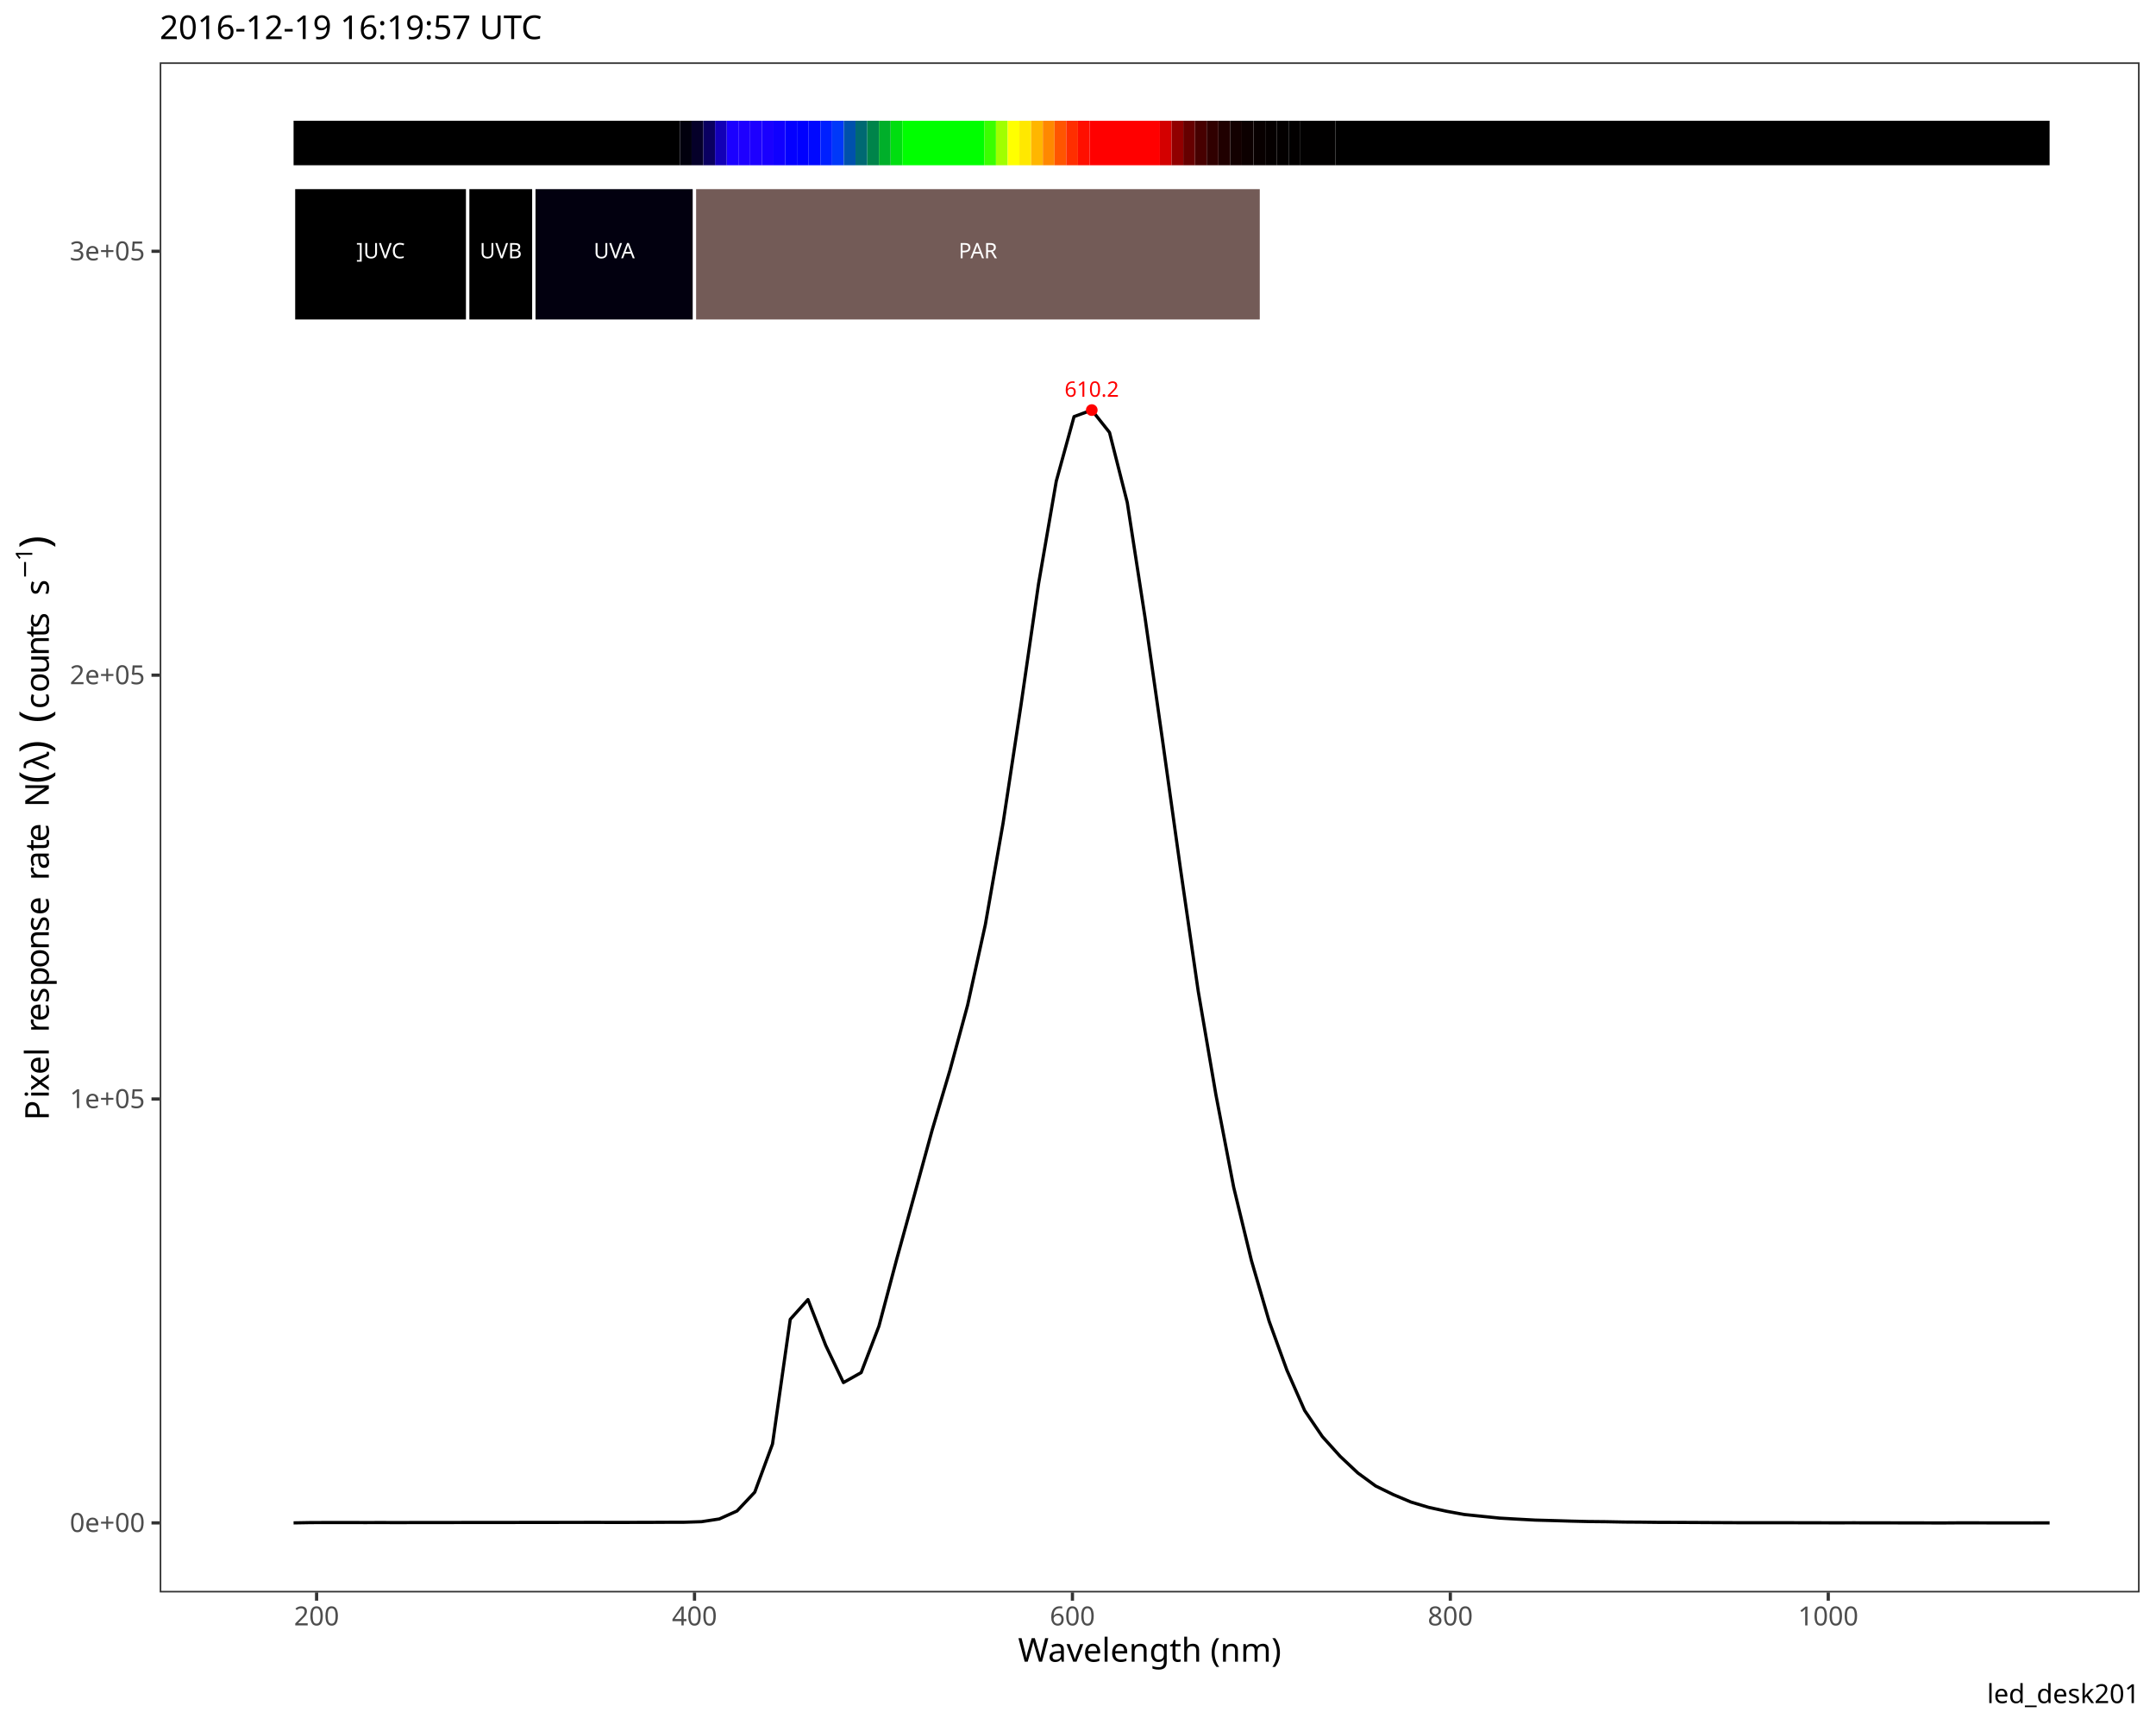
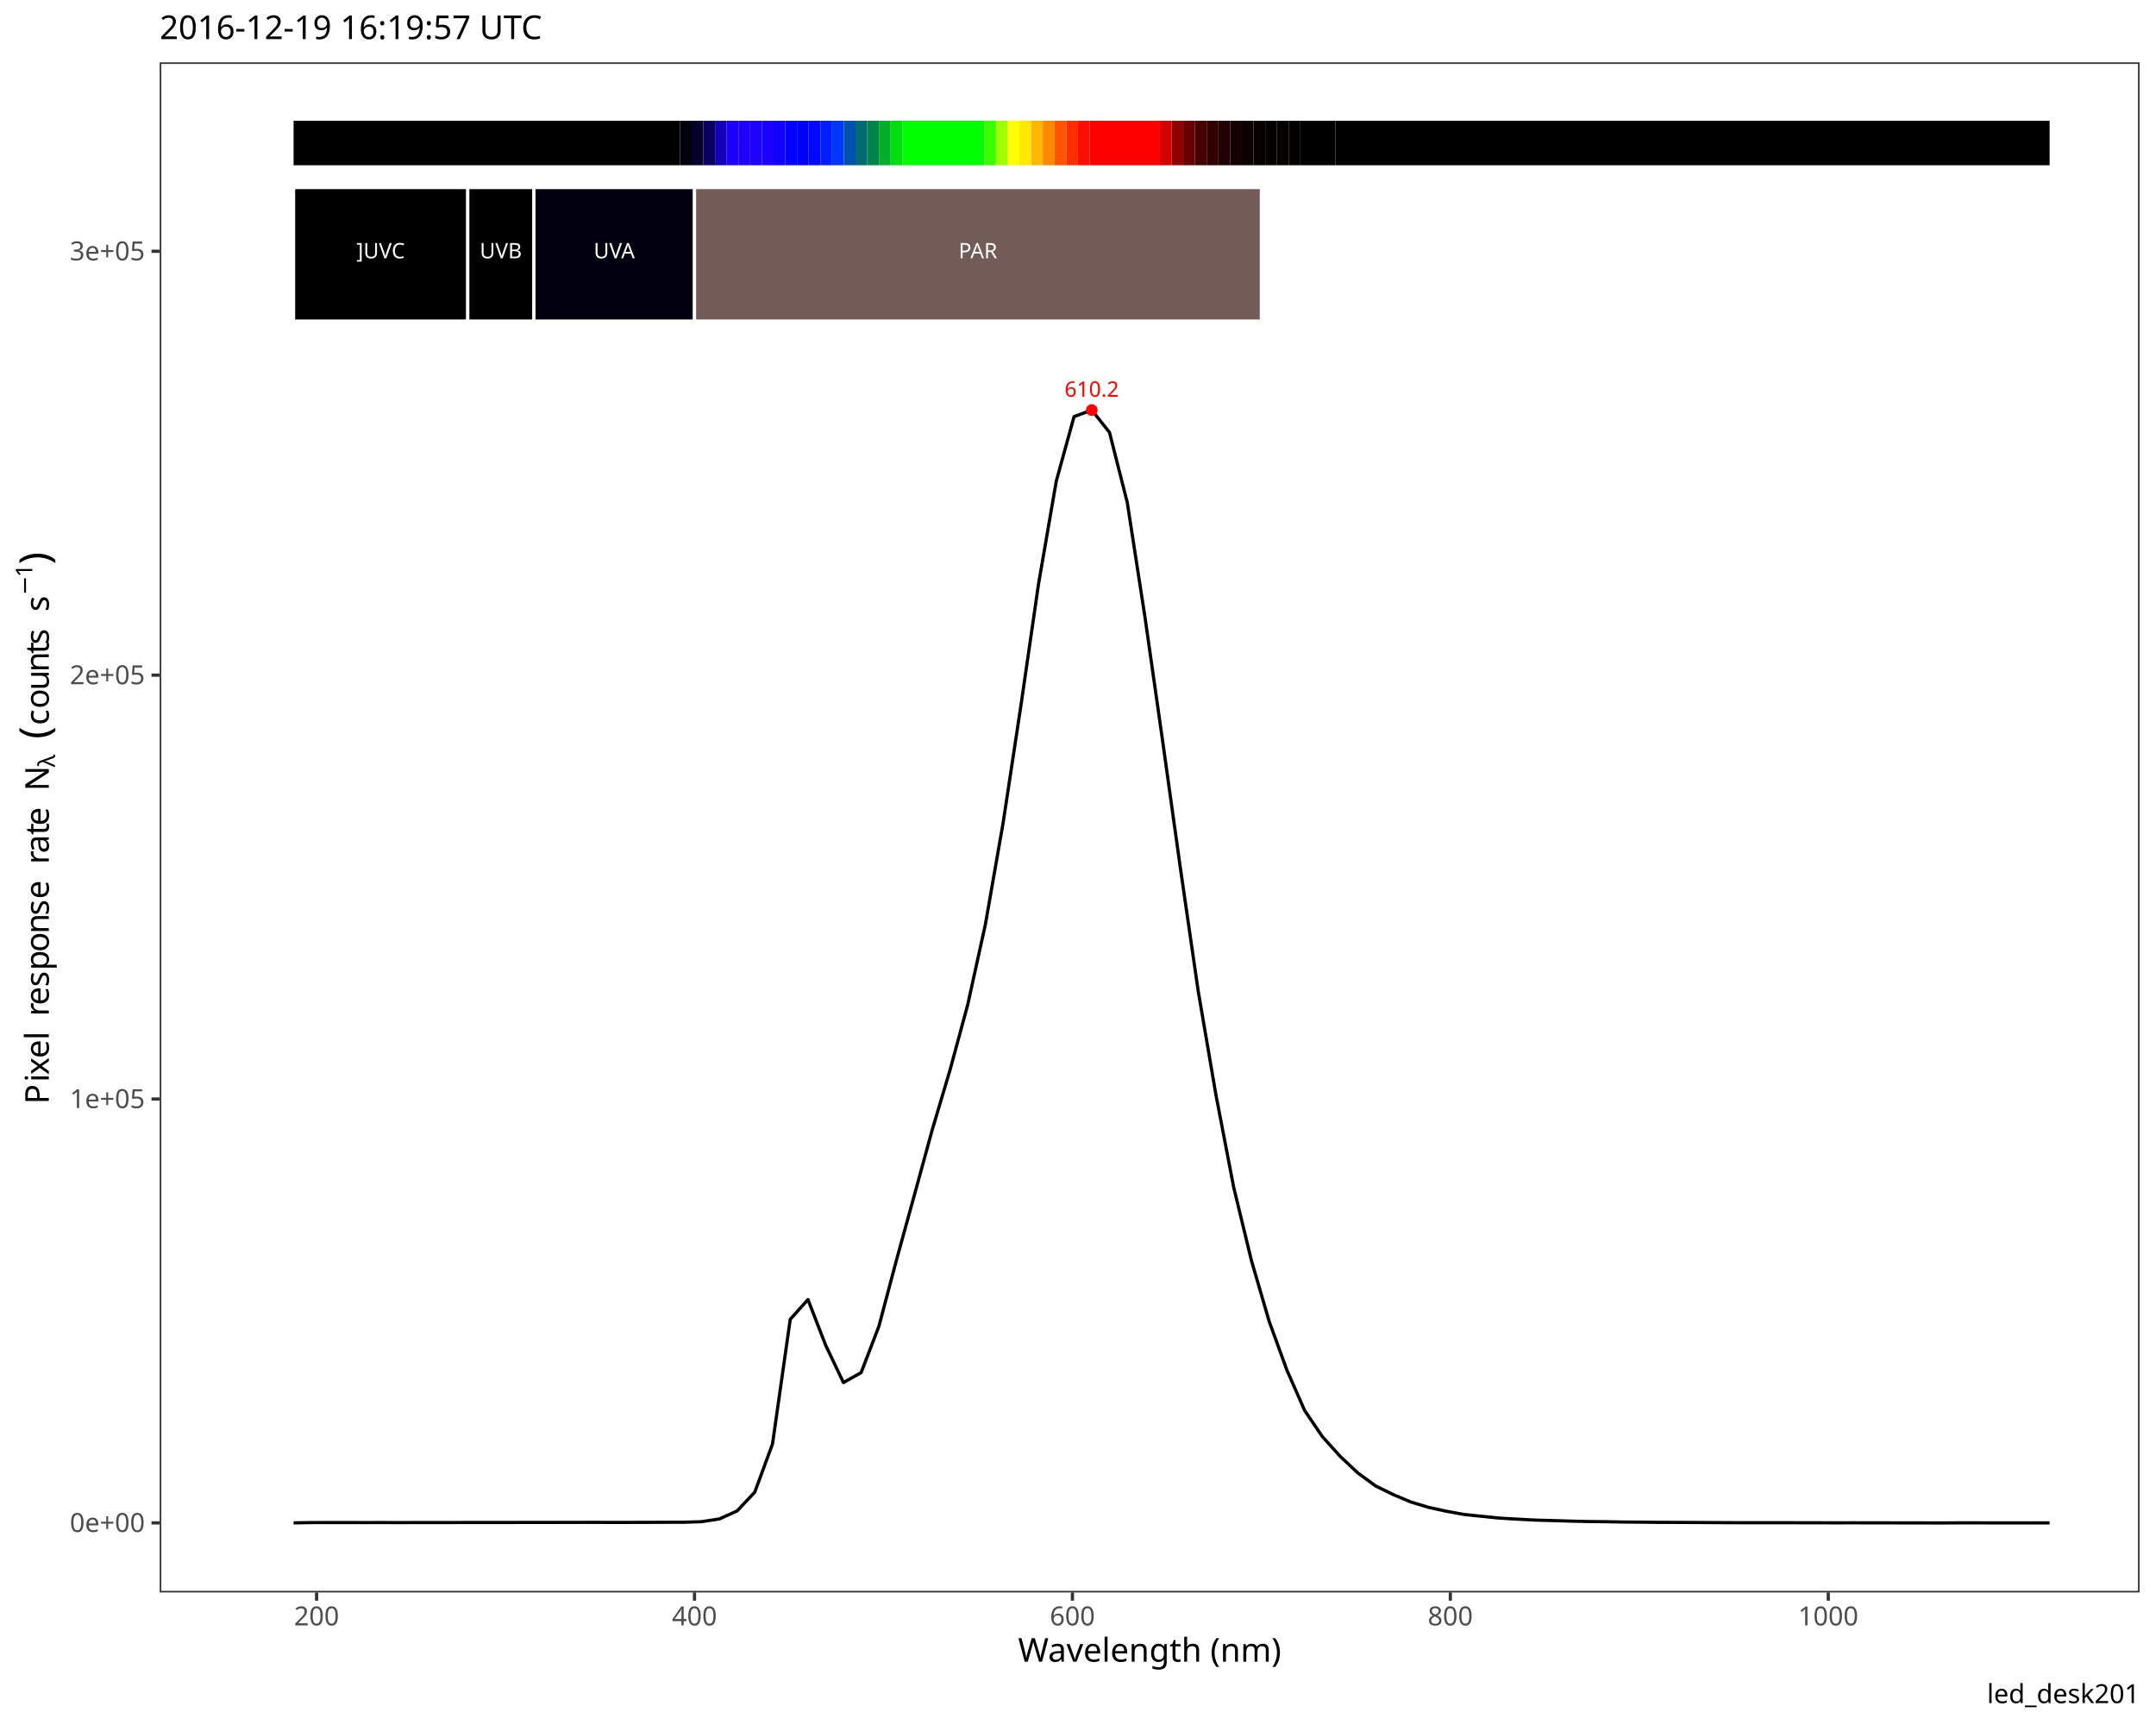
<svg xmlns="http://www.w3.org/2000/svg" class="svglite" data-engine-version="2.0" width="720.00pt" height="576.00pt" viewBox="0 0 720.00 576.00">
  <defs>
    <style type="text/css">
    .svglite line, .svglite polyline, .svglite polygon, .svglite path, .svglite rect, .svglite circle {
      fill: none;
      stroke: #000000;
      stroke-linecap: round;
      stroke-linejoin: round;
      stroke-miterlimit: 10.00;
    }
  </style>
  </defs>
  <rect width="100%" height="100%" style="stroke: none; fill: #FFFFFF;" />
  <defs>
    <clipPath id="cpMC4wMHw3MjAuMDB8MC4wMHw1NzYuMDA=">
      <rect x="0.00" y="0.00" width="720.00" height="576.00" />
    </clipPath>
  </defs>
  <g clip-path="url(#cpMC4wMHw3MjAuMDB8MC4wMHw1NzYuMDA=)">
    <rect x="0.00" y="0.00" width="720.00" height="576.00" style="stroke-width: 1.07; stroke: #FFFFFF; fill: #FFFFFF;" />
  </g>
  <defs>
    <clipPath id="cpNTMuMzN8NzE0LjUyfDIwLjgxfDUzMS43NQ==">
      <rect x="53.33" y="20.81" width="661.19" height="510.94" />
    </clipPath>
  </defs>
  <g clip-path="url(#cpNTMuMzN8NzE0LjUyfDIwLjgxfDUzMS43NQ==)">
    <rect x="53.33" y="20.81" width="661.19" height="510.94" style="stroke-width: 1.07; stroke: none; fill: #FFFFFF;" />
    <polyline points="98.04,508.51 103.97,508.41 109.89,508.40 115.81,508.39 121.74,508.41 127.66,508.40 133.58,508.42 139.51,508.39 145.43,508.39 151.36,508.39 157.28,508.38 163.20,508.38 169.13,508.38 175.05,508.36 180.97,508.36 186.90,508.35 192.82,508.35 198.74,508.34 204.67,508.36 210.59,508.35 216.51,508.34 222.44,508.31 228.36,508.30 234.28,508.11 240.21,507.20 246.13,504.54 252.05,498.26 257.98,482.17 263.90,440.54 269.82,433.94 275.75,449.24 281.67,461.66 287.59,458.32 293.52,442.82 299.44,420.52 305.37,399.01 311.29,377.36 317.21,357.47 323.14,335.62 329.06,308.72 334.98,274.85 340.91,235.78 346.83,194.93 352.75,160.64 358.68,139.11 364.60,136.93 370.52,144.39 376.45,167.77 382.37,206.10 388.29,247.64 394.22,290.08 400.14,330.92 406.06,365.57 411.99,396.43 417.91,420.89 423.83,441.18 429.76,457.51 435.68,470.97 441.60,479.69 447.53,486.27 453.45,491.84 459.38,496.18 465.30,499.07 471.22,501.56 477.15,503.34 483.07,504.63 488.99,505.71 494.92,506.32 500.84,506.92 506.76,507.26 512.69,507.58 518.61,507.74 524.53,507.92 530.46,508.06 536.38,508.12 542.30,508.23 548.23,508.27 554.15,508.34 560.07,508.35 566.00,508.38 571.92,508.41 577.84,508.44 583.77,508.46 589.69,508.46 595.61,508.45 601.54,508.47 607.46,508.48 613.38,508.49 619.31,508.48 625.23,508.50 631.16,508.50 637.08,508.51 643.00,508.52 648.93,508.53 654.85,508.49 660.77,508.50 666.70,508.51 672.62,508.51 678.54,508.52 684.47,508.51 " style="stroke-width: 1.07; stroke-linecap: butt;" />
    <text x="364.60" y="132.47" text-anchor="middle" style="font-size: 7.11px; fill: #FF0000; font-family: sans;" textLength="17.80px" lengthAdjust="spacingAndGlyphs">610.2</text>
    <circle cx="364.60" cy="136.93" r="1.95" style="stroke-width: 0.71; stroke: none; fill: #FF0000;" />
    <rect x="98.04" y="40.32" width="129.01" height="14.86" style="stroke-width: 1.07; stroke: none; stroke-linecap: square; stroke-linejoin: miter; fill: #000000;" />
    <rect x="227.06" y="40.32" width="3.91" height="14.86" style="stroke-width: 1.07; stroke: none; stroke-linecap: square; stroke-linejoin: miter; fill: #01000D;" />
    <rect x="230.97" y="40.32" width="3.91" height="14.86" style="stroke-width: 1.07; stroke: none; stroke-linecap: square; stroke-linejoin: miter; fill: #050029;" />
    <rect x="234.88" y="40.32" width="3.91" height="14.86" style="stroke-width: 1.07; stroke: none; stroke-linecap: square; stroke-linejoin: miter; fill: #0A0060;" />
    <rect x="238.79" y="40.32" width="3.91" height="14.86" style="stroke-width: 1.07; stroke: none; stroke-linecap: square; stroke-linejoin: miter; fill: #1300B7;" />
    <rect x="242.70" y="40.32" width="3.91" height="14.86" style="stroke-width: 1.07; stroke: none; stroke-linecap: square; stroke-linejoin: miter; fill: #1B00FF;" />
    <rect x="246.60" y="40.32" width="3.91" height="14.86" style="stroke-width: 1.07; stroke: none; stroke-linecap: square; stroke-linejoin: miter; fill: #1E00FF;" />
    <rect x="250.51" y="40.32" width="3.91" height="14.86" style="stroke-width: 1.07; stroke: none; stroke-linecap: square; stroke-linejoin: miter; fill: #1D00FF;" />
    <rect x="254.42" y="40.32" width="3.91" height="14.86" style="stroke-width: 1.07; stroke: none; stroke-linecap: square; stroke-linejoin: miter; fill: #1900FF;" />
    <rect x="258.33" y="40.32" width="3.91" height="14.86" style="stroke-width: 1.07; stroke: none; stroke-linecap: square; stroke-linejoin: miter; fill: #1000FF;" />
    <rect x="262.24" y="40.32" width="3.91" height="14.86" style="stroke-width: 1.07; stroke: none; stroke-linecap: square; stroke-linejoin: miter; fill: #0400FF;" />
    <rect x="266.15" y="40.32" width="3.91" height="14.86" style="stroke-width: 1.07; stroke: none; stroke-linecap: square; stroke-linejoin: miter; fill: #0000FF;" />
    <rect x="270.06" y="40.32" width="3.91" height="14.86" style="stroke-width: 1.07; stroke: none; stroke-linecap: square; stroke-linejoin: miter; fill: #0008FF;" />
    <rect x="273.97" y="40.32" width="3.91" height="14.86" style="stroke-width: 1.07; stroke: none; stroke-linecap: square; stroke-linejoin: miter; fill: #001FFF;" />
    <rect x="277.88" y="40.32" width="3.91" height="14.86" style="stroke-width: 1.07; stroke: none; stroke-linecap: square; stroke-linejoin: miter; fill: #0038F9;" />
    <rect x="281.79" y="40.32" width="3.91" height="14.86" style="stroke-width: 1.07; stroke: none; stroke-linecap: square; stroke-linejoin: miter; fill: #0051AC;" />
    <rect x="285.70" y="40.32" width="3.91" height="14.86" style="stroke-width: 1.07; stroke: none; stroke-linecap: square; stroke-linejoin: miter; fill: #006972;" />
    <rect x="289.61" y="40.32" width="3.91" height="14.86" style="stroke-width: 1.07; stroke: none; stroke-linecap: square; stroke-linejoin: miter; fill: #00844A;" />
    <rect x="293.52" y="40.32" width="3.91" height="14.86" style="stroke-width: 1.07; stroke: none; stroke-linecap: square; stroke-linejoin: miter; fill: #00AF2A;" />
    <rect x="297.43" y="40.32" width="3.91" height="14.86" style="stroke-width: 1.07; stroke: none; stroke-linecap: square; stroke-linejoin: miter; fill: #00DE10;" />
    <rect x="301.34" y="40.32" width="27.37" height="14.86" style="stroke-width: 1.07; stroke: none; stroke-linecap: square; stroke-linejoin: miter; fill: #00FF00;" />
    <rect x="328.70" y="40.32" width="3.91" height="14.86" style="stroke-width: 1.07; stroke: none; stroke-linecap: square; stroke-linejoin: miter; fill: #3AFF00;" />
    <rect x="332.61" y="40.32" width="3.91" height="14.86" style="stroke-width: 1.07; stroke: none; stroke-linecap: square; stroke-linejoin: miter; fill: #A0FF00;" />
    <rect x="336.52" y="40.32" width="3.91" height="14.86" style="stroke-width: 1.07; stroke: none; stroke-linecap: square; stroke-linejoin: miter; fill: #FFFF00;" />
    <rect x="340.43" y="40.32" width="3.91" height="14.86" style="stroke-width: 1.07; stroke: none; stroke-linecap: square; stroke-linejoin: miter; fill: #FFE800;" />
    <rect x="344.34" y="40.32" width="3.91" height="14.86" style="stroke-width: 1.07; stroke: none; stroke-linecap: square; stroke-linejoin: miter; fill: #FFB600;" />
    <rect x="348.25" y="40.32" width="3.91" height="14.86" style="stroke-width: 1.07; stroke: none; stroke-linecap: square; stroke-linejoin: miter; fill: #FF8800;" />
    <rect x="352.16" y="40.32" width="3.91" height="14.86" style="stroke-width: 1.07; stroke: none; stroke-linecap: square; stroke-linejoin: miter; fill: #FF5500;" />
    <rect x="356.07" y="40.32" width="3.91" height="14.86" style="stroke-width: 1.07; stroke: none; stroke-linecap: square; stroke-linejoin: miter; fill: #FF2E00;" />
    <rect x="359.98" y="40.32" width="3.91" height="14.86" style="stroke-width: 1.07; stroke: none; stroke-linecap: square; stroke-linejoin: miter; fill: #FF0F00;" />
    <rect x="363.89" y="40.32" width="23.46" height="14.86" style="stroke-width: 1.07; stroke: none; stroke-linecap: square; stroke-linejoin: miter; fill: #FF0000;" />
    <rect x="387.35" y="40.32" width="3.91" height="14.86" style="stroke-width: 1.07; stroke: none; stroke-linecap: square; stroke-linejoin: miter; fill: #D40000;" />
    <rect x="391.26" y="40.32" width="3.91" height="14.86" style="stroke-width: 1.07; stroke: none; stroke-linecap: square; stroke-linejoin: miter; fill: #910000;" />
    <rect x="395.16" y="40.32" width="3.91" height="14.86" style="stroke-width: 1.07; stroke: none; stroke-linecap: square; stroke-linejoin: miter; fill: #660000;" />
    <rect x="399.07" y="40.32" width="3.91" height="14.86" style="stroke-width: 1.07; stroke: none; stroke-linecap: square; stroke-linejoin: miter; fill: #470000;" />
    <rect x="402.98" y="40.32" width="3.91" height="14.86" style="stroke-width: 1.07; stroke: none; stroke-linecap: square; stroke-linejoin: miter; fill: #300000;" />
    <rect x="406.89" y="40.32" width="3.91" height="14.86" style="stroke-width: 1.07; stroke: none; stroke-linecap: square; stroke-linejoin: miter; fill: #200000;" />
    <rect x="410.80" y="40.32" width="3.91" height="14.86" style="stroke-width: 1.07; stroke: none; stroke-linecap: square; stroke-linejoin: miter; fill: #130000;" />
    <rect x="414.71" y="40.32" width="3.91" height="14.86" style="stroke-width: 1.07; stroke: none; stroke-linecap: square; stroke-linejoin: miter; fill: #0C0000;" />
    <rect x="418.62" y="40.32" width="3.91" height="14.86" style="stroke-width: 1.07; stroke: none; stroke-linecap: square; stroke-linejoin: miter; fill: #080000;" />
    <rect x="422.53" y="40.32" width="3.91" height="14.86" style="stroke-width: 1.07; stroke: none; stroke-linecap: square; stroke-linejoin: miter; fill: #050000;" />
    <rect x="426.44" y="40.32" width="3.91" height="14.86" style="stroke-width: 1.07; stroke: none; stroke-linecap: square; stroke-linejoin: miter; fill: #030000;" />
    <rect x="430.35" y="40.32" width="3.91" height="14.86" style="stroke-width: 1.07; stroke: none; stroke-linecap: square; stroke-linejoin: miter; fill: #020000;" />
    <rect x="434.26" y="40.32" width="11.73" height="14.86" style="stroke-width: 1.07; stroke: none; stroke-linecap: square; stroke-linejoin: miter; fill: #010000;" />
    <rect x="445.99" y="40.32" width="238.48" height="14.86" style="stroke-width: 1.07; stroke: none; stroke-linecap: square; stroke-linejoin: miter; fill: #000000;" />
    <rect x="98.04" y="62.62" width="58.17" height="44.59" style="stroke-width: 1.07; stroke: #FFFFFF; stroke-linecap: square; stroke-linejoin: miter; fill: #000000;" />
    <rect x="156.21" y="62.62" width="22.09" height="44.59" style="stroke-width: 1.07; stroke: #FFFFFF; stroke-linecap: square; stroke-linejoin: miter; fill: #000000;" />
    <rect x="178.30" y="62.62" width="53.64" height="44.59" style="stroke-width: 1.07; stroke: #FFFFFF; stroke-linecap: square; stroke-linejoin: miter; fill: #02000F;" />
    <rect x="231.93" y="62.62" width="189.31" height="44.59" style="stroke-width: 1.07; stroke: #FFFFFF; stroke-linecap: square; stroke-linejoin: miter; fill: #735B57;" />
    <text x="127.13" y="86.24" text-anchor="middle" style="font-size: 7.11px; fill: #FFFFFF; font-family: sans;" textLength="17.00px" lengthAdjust="spacingAndGlyphs">]UVC</text>
    <text x="167.25" y="86.24" text-anchor="middle" style="font-size: 7.11px; fill: #FFFFFF; font-family: sans;" textLength="14.63px" lengthAdjust="spacingAndGlyphs">UVB</text>
    <text x="205.12" y="86.24" text-anchor="middle" style="font-size: 7.11px; fill: #FFFFFF; font-family: sans;" textLength="14.63px" lengthAdjust="spacingAndGlyphs">UVA</text>
    <text x="326.59" y="86.24" text-anchor="middle" style="font-size: 7.11px; fill: #FFFFFF; font-family: sans;" textLength="14.63px" lengthAdjust="spacingAndGlyphs">PAR</text>
    <rect x="53.33" y="20.81" width="661.19" height="510.94" style="stroke-width: 1.07; stroke: #333333;" />
  </g>
  <g clip-path="url(#cpMC4wMHw3MjAuMDB8MC4wMHw1NzYuMDA=)">
    <text x="48.40" y="511.54" text-anchor="end" style="font-size: 8.80px; fill: #4D4D4D; font-family: sans;" textLength="24.72px" lengthAdjust="spacingAndGlyphs">0e+00</text>
    <text x="48.40" y="370.00" text-anchor="end" style="font-size: 8.80px; fill: #4D4D4D; font-family: sans;" textLength="24.72px" lengthAdjust="spacingAndGlyphs">1e+05</text>
    <text x="48.40" y="228.47" text-anchor="end" style="font-size: 8.80px; fill: #4D4D4D; font-family: sans;" textLength="24.72px" lengthAdjust="spacingAndGlyphs">2e+05</text>
    <text x="48.40" y="86.93" text-anchor="end" style="font-size: 8.80px; fill: #4D4D4D; font-family: sans;" textLength="24.72px" lengthAdjust="spacingAndGlyphs">3e+05</text>
    <polyline points="50.59,508.51 53.33,508.51 " style="stroke-width: 1.07; stroke: #333333; stroke-linecap: butt;" />
    <polyline points="50.59,366.97 53.33,366.97 " style="stroke-width: 1.07; stroke: #333333; stroke-linecap: butt;" />
    <polyline points="50.59,225.44 53.33,225.44 " style="stroke-width: 1.07; stroke: #333333; stroke-linecap: butt;" />
    <polyline points="50.59,83.91 53.33,83.91 " style="stroke-width: 1.07; stroke: #333333; stroke-linecap: butt;" />
    <polyline points="105.73,534.49 105.73,531.75 " style="stroke-width: 1.07; stroke: #333333; stroke-linecap: butt;" />
    <polyline points="231.93,534.49 231.93,531.75 " style="stroke-width: 1.07; stroke: #333333; stroke-linecap: butt;" />
    <polyline points="358.14,534.49 358.14,531.75 " style="stroke-width: 1.07; stroke: #333333; stroke-linecap: butt;" />
    <polyline points="484.34,534.49 484.34,531.75 " style="stroke-width: 1.07; stroke: #333333; stroke-linecap: butt;" />
    <polyline points="610.55,534.49 610.55,531.75 " style="stroke-width: 1.07; stroke: #333333; stroke-linecap: butt;" />
    <text x="105.73" y="542.74" text-anchor="middle" style="font-size: 8.80px; fill: #4D4D4D; font-family: sans;" textLength="14.68px" lengthAdjust="spacingAndGlyphs">200</text>
    <text x="231.93" y="542.74" text-anchor="middle" style="font-size: 8.80px; fill: #4D4D4D; font-family: sans;" textLength="14.68px" lengthAdjust="spacingAndGlyphs">400</text>
    <text x="358.14" y="542.74" text-anchor="middle" style="font-size: 8.80px; fill: #4D4D4D; font-family: sans;" textLength="14.68px" lengthAdjust="spacingAndGlyphs">600</text>
    <text x="484.34" y="542.74" text-anchor="middle" style="font-size: 8.80px; fill: #4D4D4D; font-family: sans;" textLength="14.68px" lengthAdjust="spacingAndGlyphs">800</text>
    <text x="610.55" y="542.74" text-anchor="middle" style="font-size: 8.80px; fill: #4D4D4D; font-family: sans;" textLength="19.58px" lengthAdjust="spacingAndGlyphs">1000</text>
    <text x="383.93" y="554.87" text-anchor="middle" style="font-size: 11.00px; font-family: sans;" textLength="83.76px" lengthAdjust="spacingAndGlyphs">Wavelength (nm)</text>
-     <text transform="translate(16.30,374.09) rotate(-90)" style="font-size: 11.00px; font-family: sans;" textLength="7.34px" lengthAdjust="spacingAndGlyphs">P</text>
-     <text transform="translate(16.30,366.75) rotate(-90)" style="font-size: 11.00px; font-family: sans;" textLength="2.44px" lengthAdjust="spacingAndGlyphs">i</text>
-     <text transform="translate(16.30,364.31) rotate(-90)" style="font-size: 11.00px; font-family: sans;" textLength="5.50px" lengthAdjust="spacingAndGlyphs">x</text>
-     <text transform="translate(16.30,358.81) rotate(-90)" style="font-size: 11.00px; font-family: sans;" textLength="6.12px" lengthAdjust="spacingAndGlyphs">e</text>
-     <text transform="translate(16.30,352.69) rotate(-90)" style="font-size: 11.00px; font-family: sans;" textLength="2.44px" lengthAdjust="spacingAndGlyphs">l</text>
-     <text transform="translate(16.30,350.25) rotate(-90)" style="font-size: 11.00px; font-family: sans;" textLength="2.75px" lengthAdjust="spacingAndGlyphs"> </text>
-     <text transform="translate(16.30,347.50) rotate(-90)" style="font-size: 11.00px; font-family: sans;" textLength="2.75px" lengthAdjust="spacingAndGlyphs"> </text>
-     <text transform="translate(16.30,344.74) rotate(-90)" style="font-size: 11.00px; font-family: sans;" textLength="3.66px" lengthAdjust="spacingAndGlyphs">r</text>
-     <text transform="translate(16.30,341.08) rotate(-90)" style="font-size: 11.00px; font-family: sans;" textLength="6.12px" lengthAdjust="spacingAndGlyphs">e</text>
-     <text transform="translate(16.30,334.96) rotate(-90)" style="font-size: 11.00px; font-family: sans;" textLength="5.50px" lengthAdjust="spacingAndGlyphs">s</text>
-     <text transform="translate(16.30,329.46) rotate(-90)" style="font-size: 11.00px; font-family: sans;" textLength="6.12px" lengthAdjust="spacingAndGlyphs">p</text>
-     <text transform="translate(16.30,323.34) rotate(-90)" style="font-size: 11.00px; font-family: sans;" textLength="6.12px" lengthAdjust="spacingAndGlyphs">o</text>
-     <text transform="translate(16.30,317.22) rotate(-90)" style="font-size: 11.00px; font-family: sans;" textLength="6.12px" lengthAdjust="spacingAndGlyphs">n</text>
-     <text transform="translate(16.30,311.10) rotate(-90)" style="font-size: 11.00px; font-family: sans;" textLength="5.50px" lengthAdjust="spacingAndGlyphs">s</text>
-     <text transform="translate(16.30,305.60) rotate(-90)" style="font-size: 11.00px; font-family: sans;" textLength="6.12px" lengthAdjust="spacingAndGlyphs">e</text>
-     <text transform="translate(16.30,299.48) rotate(-90)" style="font-size: 11.00px; font-family: sans;" textLength="2.75px" lengthAdjust="spacingAndGlyphs"> </text>
-     <text transform="translate(16.30,296.73) rotate(-90)" style="font-size: 11.00px; font-family: sans;" textLength="2.75px" lengthAdjust="spacingAndGlyphs"> </text>
-     <text transform="translate(16.30,293.98) rotate(-90)" style="font-size: 11.00px; font-family: sans;" textLength="3.66px" lengthAdjust="spacingAndGlyphs">r</text>
-     <text transform="translate(16.30,290.31) rotate(-90)" style="font-size: 11.00px; font-family: sans;" textLength="6.12px" lengthAdjust="spacingAndGlyphs">a</text>
-     <text transform="translate(16.30,284.19) rotate(-90)" style="font-size: 11.00px; font-family: sans;" textLength="3.06px" lengthAdjust="spacingAndGlyphs">t</text>
-     <text transform="translate(16.30,281.14) rotate(-90)" style="font-size: 11.00px; font-family: sans;" textLength="6.12px" lengthAdjust="spacingAndGlyphs">e</text>
-     <text transform="translate(16.30,275.02) rotate(-90)" style="font-size: 11.00px; font-family: sans;" textLength="2.75px" lengthAdjust="spacingAndGlyphs"> </text>
-     <text transform="translate(16.30,272.27) rotate(-90)" style="font-size: 11.00px; font-family: sans;" textLength="2.75px" lengthAdjust="spacingAndGlyphs"> </text>
-     <text transform="translate(16.30,269.52) rotate(-90)" style="font-size: 11.00px; font-family: sans;" textLength="7.95px" lengthAdjust="spacingAndGlyphs">N</text>
-     <text transform="translate(16.30,261.57) rotate(-90)" style="font-size: 13.75px; font-family: sans;" textLength="4.58px" lengthAdjust="spacingAndGlyphs">(</text>
-     <text transform="translate(16.30,256.99) rotate(-90)" style="font-size: 11.00px; font-family: sans;" textLength="5.60px" lengthAdjust="spacingAndGlyphs">λ</text>
-     <text transform="translate(16.30,251.39) rotate(-90)" style="font-size: 13.75px; font-family: sans;" textLength="4.57px" lengthAdjust="spacingAndGlyphs">)</text>
-     <text transform="translate(16.30,246.82) rotate(-90)" style="font-size: 11.00px; font-family: sans;" textLength="2.75px" lengthAdjust="spacingAndGlyphs"> </text>
-     <text transform="translate(16.30,244.06) rotate(-90)" style="font-size: 11.00px; font-family: sans;" textLength="2.75px" lengthAdjust="spacingAndGlyphs"> </text>
-     <text transform="translate(16.30,241.31) rotate(-90)" style="font-size: 13.75px; font-family: sans;" textLength="4.58px" lengthAdjust="spacingAndGlyphs">(</text>
-     <text transform="translate(16.30,236.73) rotate(-90)" style="font-size: 11.00px; font-family: sans;" textLength="5.50px" lengthAdjust="spacingAndGlyphs">c</text>
-     <text transform="translate(16.30,231.23) rotate(-90)" style="font-size: 11.00px; font-family: sans;" textLength="6.12px" lengthAdjust="spacingAndGlyphs">o</text>
-     <text transform="translate(16.30,225.11) rotate(-90)" style="font-size: 11.00px; font-family: sans;" textLength="6.12px" lengthAdjust="spacingAndGlyphs">u</text>
-     <text transform="translate(16.30,218.99) rotate(-90)" style="font-size: 11.00px; font-family: sans;" textLength="6.12px" lengthAdjust="spacingAndGlyphs">n</text>
-     <text transform="translate(16.30,212.87) rotate(-90)" style="font-size: 11.00px; font-family: sans;" textLength="3.06px" lengthAdjust="spacingAndGlyphs">t</text>
-     <text transform="translate(16.30,209.82) rotate(-90)" style="font-size: 11.00px; font-family: sans;" textLength="5.50px" lengthAdjust="spacingAndGlyphs">s</text>
-     <text transform="translate(16.30,204.31) rotate(-90)" style="font-size: 11.00px; font-family: sans;" textLength="2.75px" lengthAdjust="spacingAndGlyphs"> </text>
-     <text transform="translate(16.30,201.56) rotate(-90)" style="font-size: 11.00px; font-family: sans;" textLength="2.75px" lengthAdjust="spacingAndGlyphs"> </text>
-     <text transform="translate(16.30,198.81) rotate(-90)" style="font-size: 11.00px; font-family: sans;" textLength="5.50px" lengthAdjust="spacingAndGlyphs">s</text>
-     <text transform="translate(10.78,193.31) rotate(-90)" style="font-size: 7.70px; font-family: sans;" textLength="5.98px" lengthAdjust="spacingAndGlyphs">−</text>
-     <text transform="translate(10.78,187.32) rotate(-90)" style="font-size: 7.70px; font-family: sans;" textLength="4.28px" lengthAdjust="spacingAndGlyphs">1</text>
-     <text transform="translate(16.30,183.04) rotate(-90)" style="font-size: 13.75px; font-family: sans;" textLength="4.57px" lengthAdjust="spacingAndGlyphs">)</text>
+     <text transform="translate(16.30,368.68) rotate(-90)" style="font-size: 11.00px; font-family: sans;" textLength="7.34px" lengthAdjust="spacingAndGlyphs">P</text>
+     <text transform="translate(16.30,361.34) rotate(-90)" style="font-size: 11.00px; font-family: sans;" textLength="2.44px" lengthAdjust="spacingAndGlyphs">i</text>
+     <text transform="translate(16.30,358.90) rotate(-90)" style="font-size: 11.00px; font-family: sans;" textLength="5.50px" lengthAdjust="spacingAndGlyphs">x</text>
+     <text transform="translate(16.30,353.39) rotate(-90)" style="font-size: 11.00px; font-family: sans;" textLength="6.12px" lengthAdjust="spacingAndGlyphs">e</text>
+     <text transform="translate(16.30,347.27) rotate(-90)" style="font-size: 11.00px; font-family: sans;" textLength="2.44px" lengthAdjust="spacingAndGlyphs">l</text>
+     <text transform="translate(16.30,344.83) rotate(-90)" style="font-size: 11.00px; font-family: sans;" textLength="2.75px" lengthAdjust="spacingAndGlyphs"> </text>
+     <text transform="translate(16.30,342.08) rotate(-90)" style="font-size: 11.00px; font-family: sans;" textLength="2.75px" lengthAdjust="spacingAndGlyphs"> </text>
+     <text transform="translate(16.30,339.33) rotate(-90)" style="font-size: 11.00px; font-family: sans;" textLength="3.66px" lengthAdjust="spacingAndGlyphs">r</text>
+     <text transform="translate(16.30,335.66) rotate(-90)" style="font-size: 11.00px; font-family: sans;" textLength="6.12px" lengthAdjust="spacingAndGlyphs">e</text>
+     <text transform="translate(16.30,329.55) rotate(-90)" style="font-size: 11.00px; font-family: sans;" textLength="5.50px" lengthAdjust="spacingAndGlyphs">s</text>
+     <text transform="translate(16.30,324.04) rotate(-90)" style="font-size: 11.00px; font-family: sans;" textLength="6.12px" lengthAdjust="spacingAndGlyphs">p</text>
+     <text transform="translate(16.30,317.92) rotate(-90)" style="font-size: 11.00px; font-family: sans;" textLength="6.12px" lengthAdjust="spacingAndGlyphs">o</text>
+     <text transform="translate(16.30,311.81) rotate(-90)" style="font-size: 11.00px; font-family: sans;" textLength="6.12px" lengthAdjust="spacingAndGlyphs">n</text>
+     <text transform="translate(16.30,305.69) rotate(-90)" style="font-size: 11.00px; font-family: sans;" textLength="5.50px" lengthAdjust="spacingAndGlyphs">s</text>
+     <text transform="translate(16.30,300.18) rotate(-90)" style="font-size: 11.00px; font-family: sans;" textLength="6.12px" lengthAdjust="spacingAndGlyphs">e</text>
+     <text transform="translate(16.30,294.06) rotate(-90)" style="font-size: 11.00px; font-family: sans;" textLength="2.75px" lengthAdjust="spacingAndGlyphs"> </text>
+     <text transform="translate(16.30,291.31) rotate(-90)" style="font-size: 11.00px; font-family: sans;" textLength="2.75px" lengthAdjust="spacingAndGlyphs"> </text>
+     <text transform="translate(16.30,288.56) rotate(-90)" style="font-size: 11.00px; font-family: sans;" textLength="3.66px" lengthAdjust="spacingAndGlyphs">r</text>
+     <text transform="translate(16.30,284.90) rotate(-90)" style="font-size: 11.00px; font-family: sans;" textLength="6.12px" lengthAdjust="spacingAndGlyphs">a</text>
+     <text transform="translate(16.30,278.78) rotate(-90)" style="font-size: 11.00px; font-family: sans;" textLength="3.06px" lengthAdjust="spacingAndGlyphs">t</text>
+     <text transform="translate(16.30,275.72) rotate(-90)" style="font-size: 11.00px; font-family: sans;" textLength="6.12px" lengthAdjust="spacingAndGlyphs">e</text>
+     <text transform="translate(16.30,269.61) rotate(-90)" style="font-size: 11.00px; font-family: sans;" textLength="2.75px" lengthAdjust="spacingAndGlyphs"> </text>
+     <text transform="translate(16.30,266.85) rotate(-90)" style="font-size: 11.00px; font-family: sans;" textLength="2.75px" lengthAdjust="spacingAndGlyphs"> </text>
+     <text transform="translate(16.30,264.10) rotate(-90)" style="font-size: 11.00px; font-family: sans;" textLength="7.95px" lengthAdjust="spacingAndGlyphs">N</text>
+     <text transform="translate(18.34,256.15) rotate(-90)" style="font-size: 7.70px; font-family: sans;" textLength="3.92px" lengthAdjust="spacingAndGlyphs">λ</text>
+     <text transform="translate(16.30,252.23) rotate(-90)" style="font-size: 11.00px; font-family: sans;" textLength="2.75px" lengthAdjust="spacingAndGlyphs"> </text>
+     <text transform="translate(16.30,249.48) rotate(-90)" style="font-size: 11.00px; font-family: sans;" textLength="2.75px" lengthAdjust="spacingAndGlyphs"> </text>
+     <text transform="translate(16.30,246.73) rotate(-90)" style="font-size: 13.75px; font-family: sans;" textLength="4.58px" lengthAdjust="spacingAndGlyphs">(</text>
+     <text transform="translate(16.30,242.15) rotate(-90)" style="font-size: 11.00px; font-family: sans;" textLength="5.50px" lengthAdjust="spacingAndGlyphs">c</text>
+     <text transform="translate(16.30,236.64) rotate(-90)" style="font-size: 11.00px; font-family: sans;" textLength="6.12px" lengthAdjust="spacingAndGlyphs">o</text>
+     <text transform="translate(16.30,230.53) rotate(-90)" style="font-size: 11.00px; font-family: sans;" textLength="6.12px" lengthAdjust="spacingAndGlyphs">u</text>
+     <text transform="translate(16.30,224.41) rotate(-90)" style="font-size: 11.00px; font-family: sans;" textLength="6.12px" lengthAdjust="spacingAndGlyphs">n</text>
+     <text transform="translate(16.30,218.29) rotate(-90)" style="font-size: 11.00px; font-family: sans;" textLength="3.06px" lengthAdjust="spacingAndGlyphs">t</text>
+     <text transform="translate(16.30,215.23) rotate(-90)" style="font-size: 11.00px; font-family: sans;" textLength="5.50px" lengthAdjust="spacingAndGlyphs">s</text>
+     <text transform="translate(16.30,209.73) rotate(-90)" style="font-size: 11.00px; font-family: sans;" textLength="2.75px" lengthAdjust="spacingAndGlyphs"> </text>
+     <text transform="translate(16.30,206.98) rotate(-90)" style="font-size: 11.00px; font-family: sans;" textLength="2.75px" lengthAdjust="spacingAndGlyphs"> </text>
+     <text transform="translate(16.30,204.23) rotate(-90)" style="font-size: 11.00px; font-family: sans;" textLength="5.50px" lengthAdjust="spacingAndGlyphs">s</text>
+     <text transform="translate(10.78,198.72) rotate(-90)" style="font-size: 7.70px; font-family: sans;" textLength="5.98px" lengthAdjust="spacingAndGlyphs">−</text>
+     <text transform="translate(10.78,192.74) rotate(-90)" style="font-size: 7.70px; font-family: sans;" textLength="4.28px" lengthAdjust="spacingAndGlyphs">1</text>
+     <text transform="translate(16.30,188.46) rotate(-90)" style="font-size: 13.75px; font-family: sans;" textLength="4.57px" lengthAdjust="spacingAndGlyphs">)</text>
    <text x="53.33" y="13.05" style="font-size: 11.00px; font-family: sans;" textLength="127.82px" lengthAdjust="spacingAndGlyphs">2016-12-19 16:19:57 UTC</text>
    <text x="714.52" y="568.69" text-anchor="end" style="font-size: 8.80px; font-family: sans;" textLength="49.92px" lengthAdjust="spacingAndGlyphs">led_desk201</text>
  </g>
</svg>
